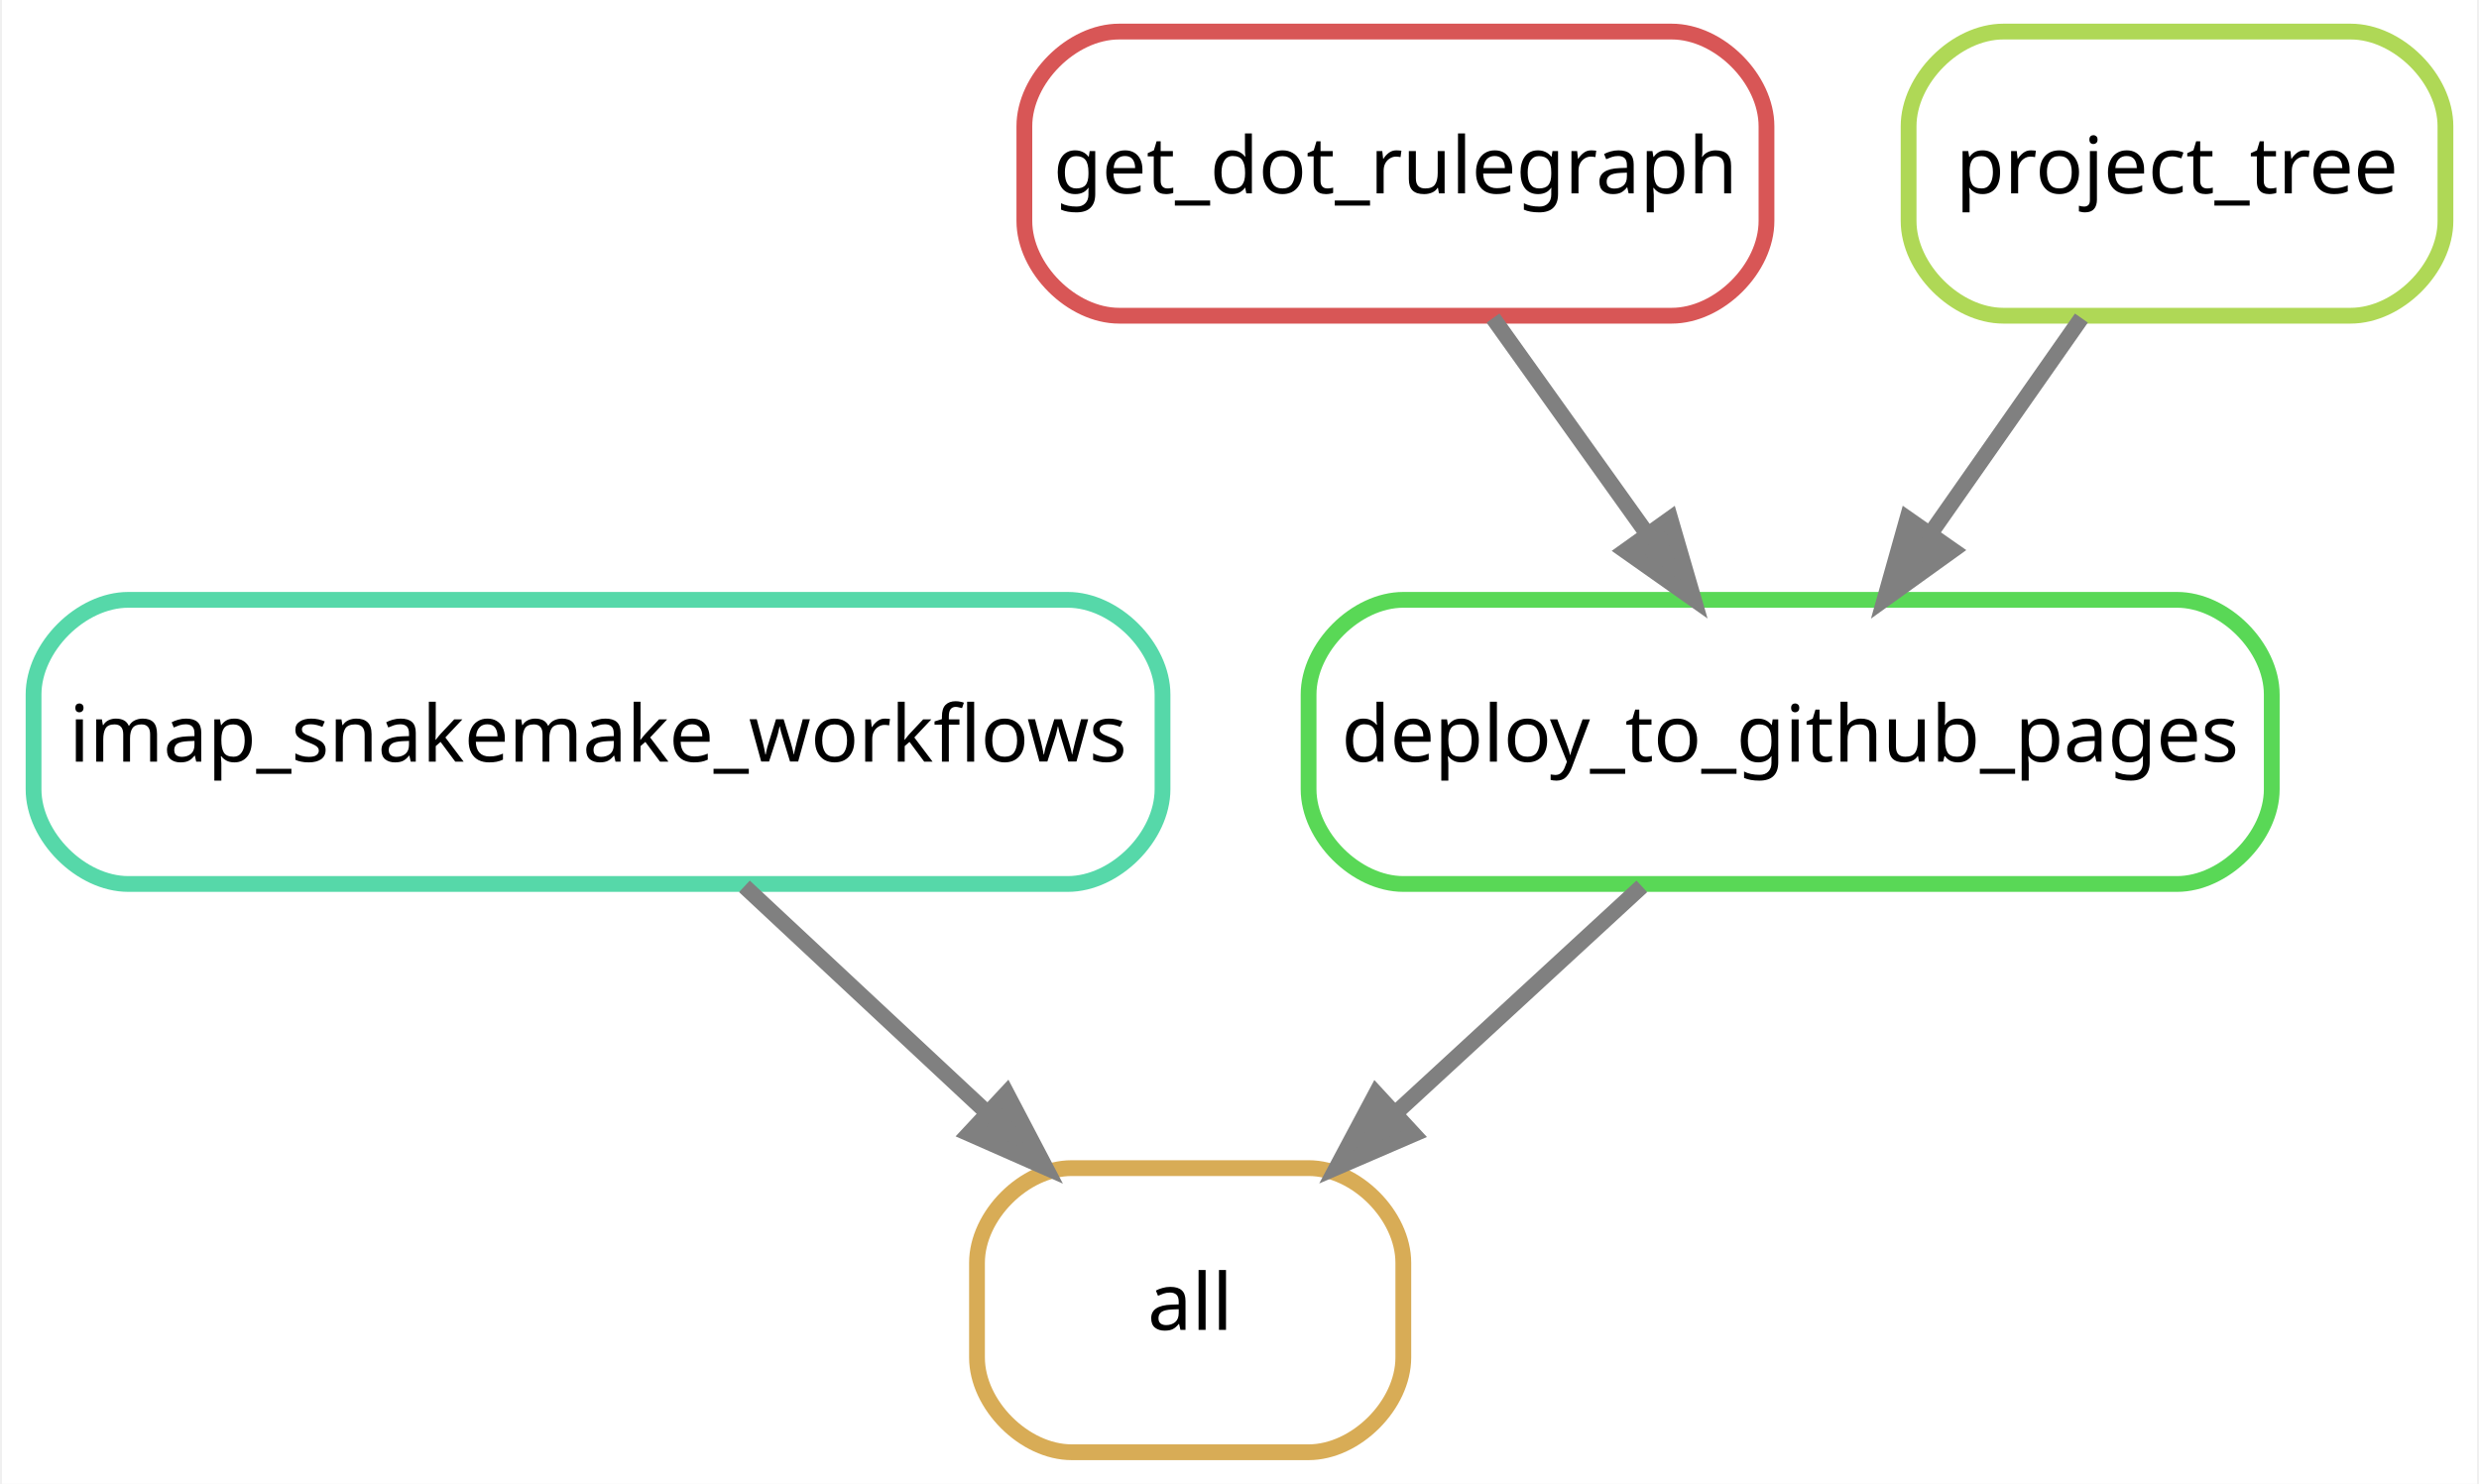
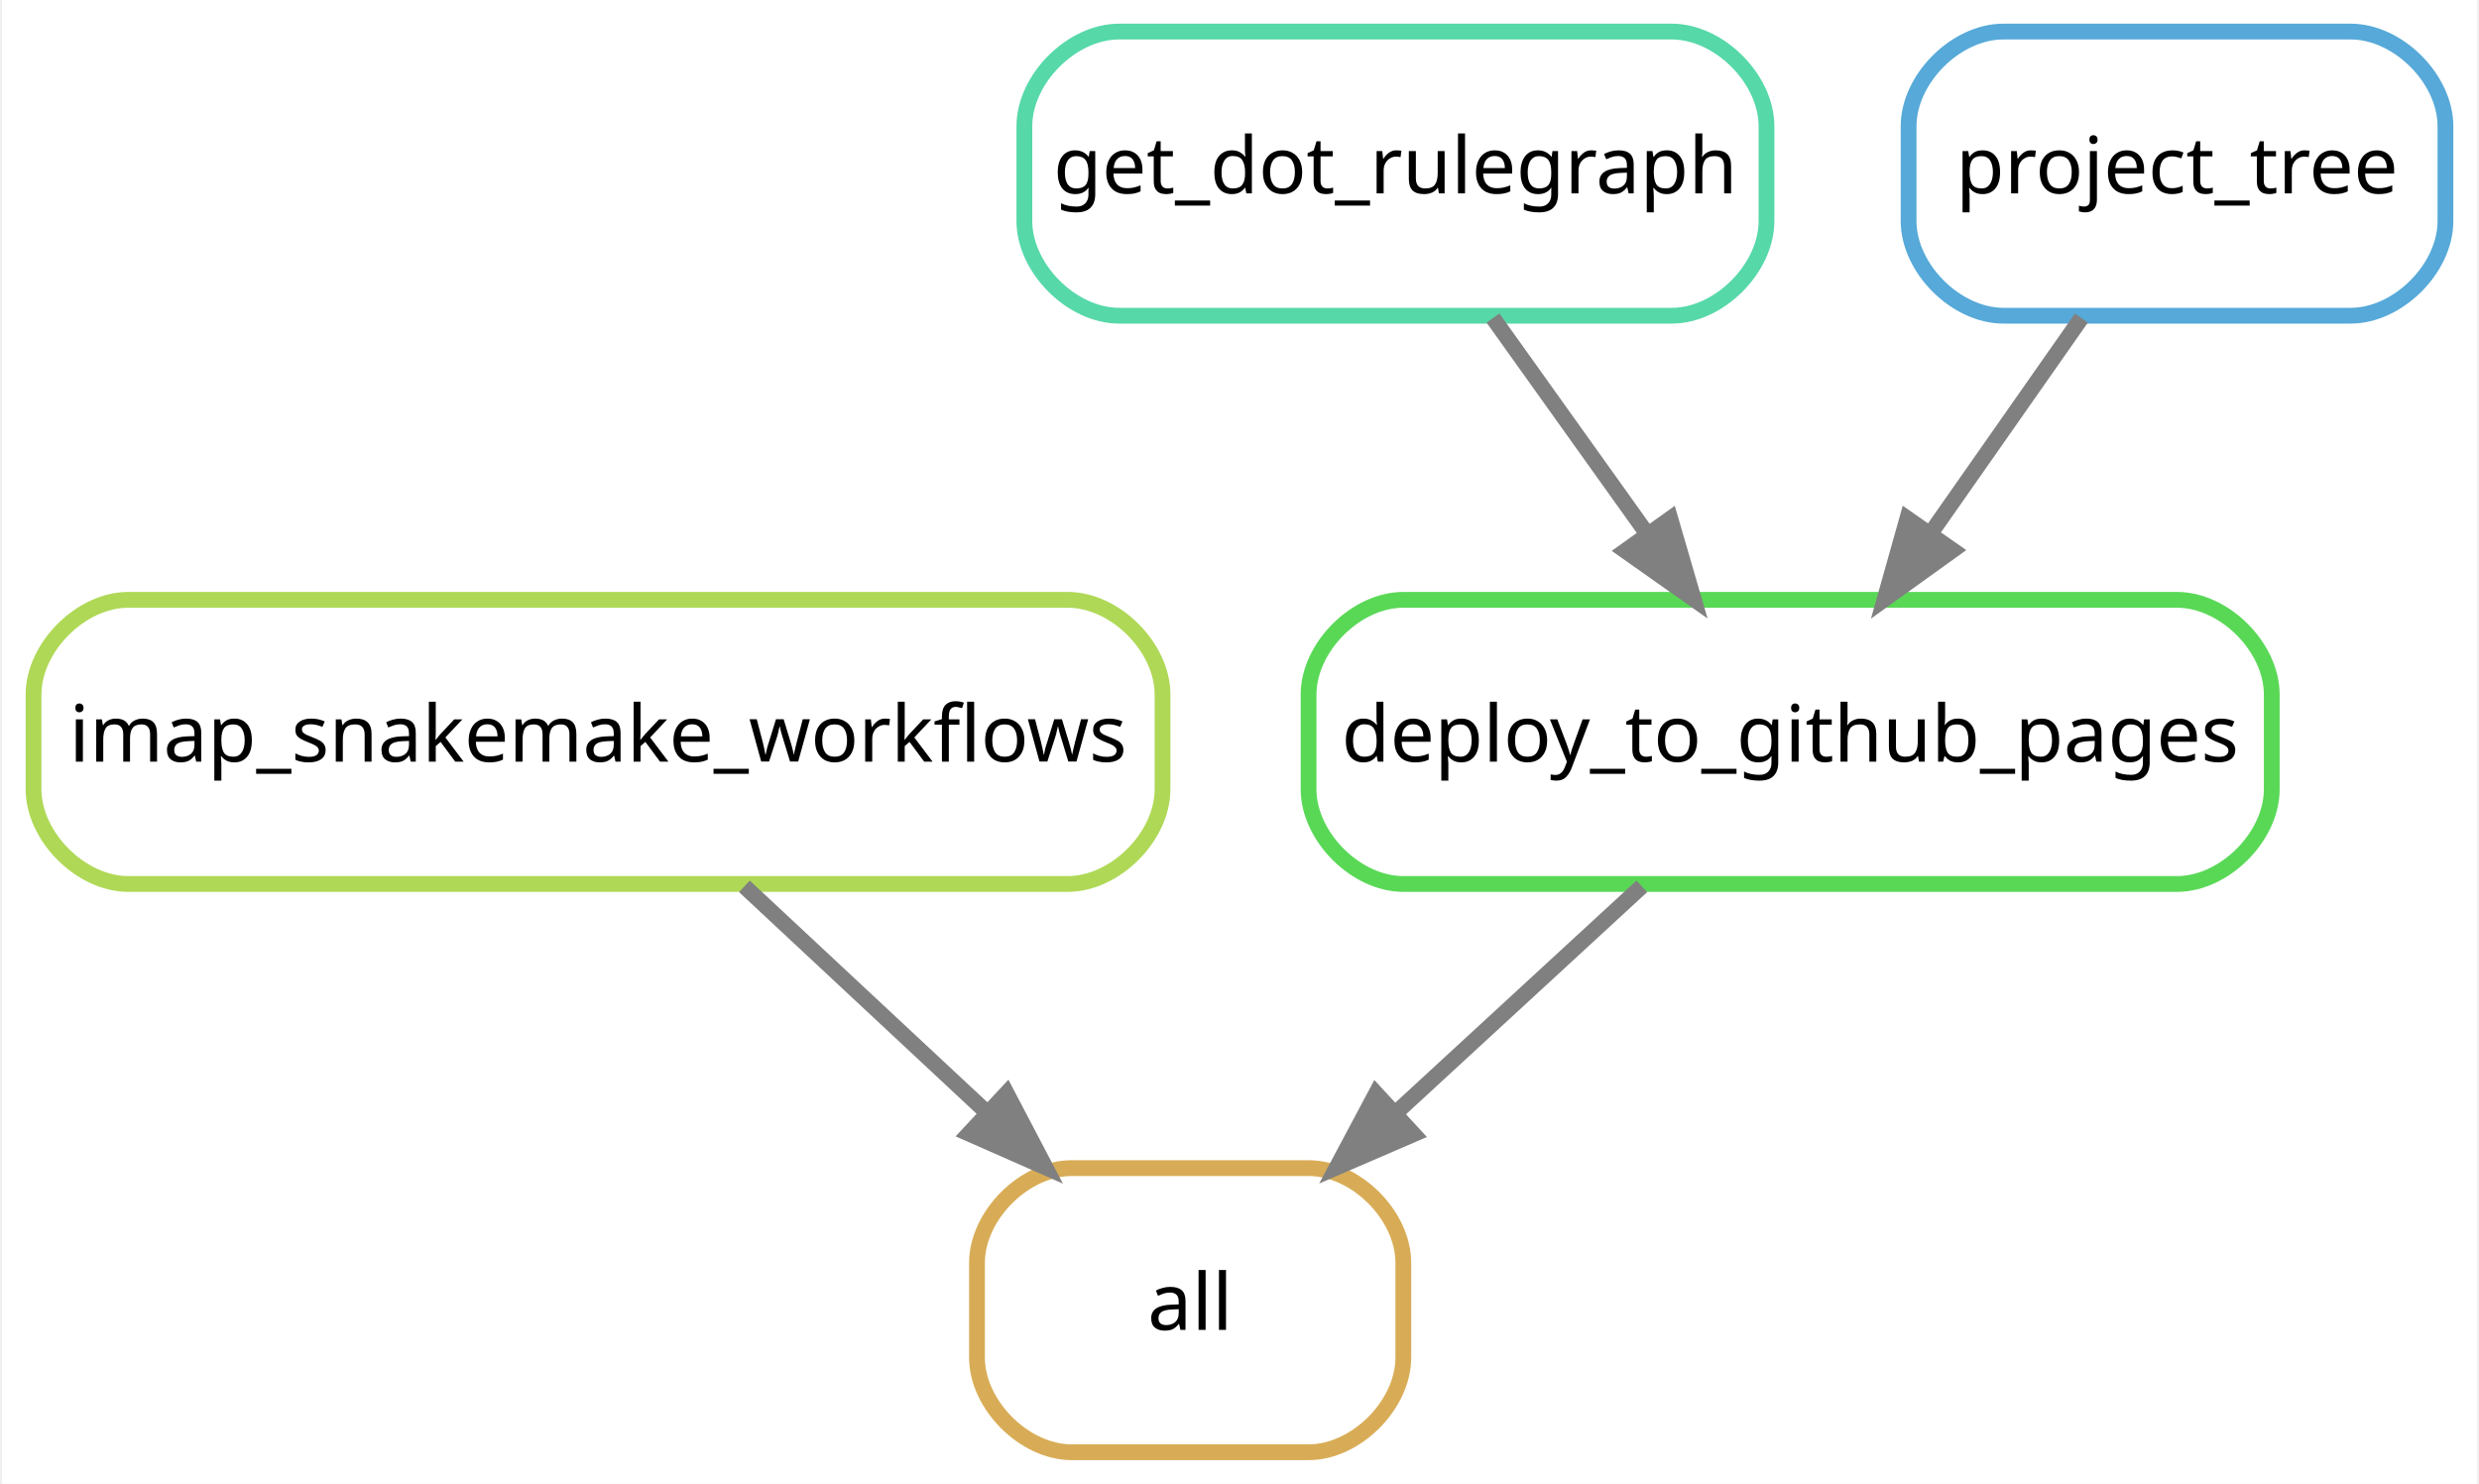
<svg xmlns="http://www.w3.org/2000/svg" width="314pt" height="188pt" viewBox="0.00 0.00 313.50 188.00">
  <g id="graph0" class="graph" transform="scale(1 1) rotate(0) translate(4 184)">
    <polygon fill="white" stroke="none" points="-4,4 -4,-184 309.5,-184 309.5,4 -4,4" />
    <g id="node1" class="node">
      <path fill="none" stroke="#d8ac56" stroke-width="2" d="M161.5,-36C161.5,-36 131.5,-36 131.5,-36 125.5,-36 119.5,-30 119.5,-24 119.5,-24 119.5,-12 119.5,-12 119.5,-6 125.5,0 131.5,0 131.5,0 161.5,0 161.5,0 167.5,0 173.5,-6 173.5,-12 173.5,-12 173.5,-24 173.5,-24 173.5,-30 167.5,-36 161.5,-36" />
      <text text-anchor="middle" x="146.5" y="-15.5" font-family="sans" font-size="10.00">all</text>
    </g>
    <g id="node2" class="node">
-       <path fill="none" stroke="#56d8a9" stroke-width="2" d="M131,-108C131,-108 12,-108 12,-108 6,-108 0,-102 0,-96 0,-96 0,-84 0,-84 0,-78 6,-72 12,-72 12,-72 131,-72 131,-72 137,-72 143,-78 143,-84 143,-84 143,-96 143,-96 143,-102 137,-108 131,-108" />
+       <path fill="none" stroke="#afd856" stroke-width="2" d="M131,-108C131,-108 12,-108 12,-108 6,-108 0,-102 0,-96 0,-96 0,-84 0,-84 0,-78 6,-72 12,-72 12,-72 131,-72 131,-72 137,-72 143,-78 143,-84 143,-84 143,-96 143,-96 143,-102 137,-108 131,-108" />
      <text text-anchor="middle" x="71.5" y="-87.5" font-family="sans" font-size="10.00">imap_snakemake_workflows</text>
    </g>
    <g id="edge1" class="edge">
      <path fill="none" stroke="grey" stroke-width="2" d="M90.04,-71.7C99.3,-63.05 110.66,-52.45 120.76,-43.03" />
      <polygon fill="grey" stroke="grey" stroke-width="2" points="123.25,-45.49 128.17,-36.1 118.48,-40.37 123.25,-45.49" />
    </g>
    <g id="node3" class="node">
      <path fill="none" stroke="#59d856" stroke-width="2" d="M271.5,-108C271.5,-108 173.5,-108 173.5,-108 167.5,-108 161.5,-102 161.5,-96 161.5,-96 161.5,-84 161.5,-84 161.5,-78 167.5,-72 173.5,-72 173.5,-72 271.5,-72 271.5,-72 277.5,-72 283.5,-78 283.5,-84 283.5,-84 283.5,-96 283.5,-96 283.5,-102 277.5,-108 271.5,-108" />
      <text text-anchor="middle" x="222.5" y="-87.5" font-family="sans" font-size="10.00">deploy_to_github_pages</text>
    </g>
    <g id="edge2" class="edge">
      <path fill="none" stroke="grey" stroke-width="2" d="M203.71,-71.7C194.33,-63.05 182.82,-52.45 172.59,-43.03" />
      <polygon fill="grey" stroke="grey" stroke-width="2" points="174.8,-40.3 165.07,-36.1 170.05,-45.45 174.8,-40.3" />
    </g>
    <g id="node4" class="node">
-       <path fill="none" stroke="#d85656" stroke-width="2" d="M207.5,-180C207.5,-180 137.5,-180 137.5,-180 131.5,-180 125.5,-174 125.5,-168 125.5,-168 125.5,-156 125.5,-156 125.5,-150 131.5,-144 137.5,-144 137.5,-144 207.5,-144 207.5,-144 213.5,-144 219.5,-150 219.5,-156 219.5,-156 219.5,-168 219.5,-168 219.5,-174 213.5,-180 207.5,-180" />
+       <path fill="none" stroke="#56d8a9" stroke-width="2" d="M207.5,-180C207.5,-180 137.5,-180 137.5,-180 131.5,-180 125.5,-174 125.5,-168 125.5,-168 125.5,-156 125.5,-156 125.5,-150 131.5,-144 137.5,-144 137.5,-144 207.5,-144 207.5,-144 213.5,-144 219.5,-150 219.5,-156 219.5,-156 219.5,-168 219.5,-168 219.5,-174 213.5,-180 207.5,-180" />
      <text text-anchor="middle" x="172.5" y="-159.5" font-family="sans" font-size="10.00">get_dot_rulegraph</text>
    </g>
    <g id="edge3" class="edge">
      <path fill="none" stroke="grey" stroke-width="2" d="M184.86,-143.7C190.73,-135.47 197.87,-125.48 204.34,-116.42" />
      <polygon fill="grey" stroke="grey" stroke-width="2" points="207.32,-118.28 210.28,-108.1 201.62,-114.21 207.32,-118.28" />
    </g>
    <g id="node5" class="node">
-       <path fill="none" stroke="#afd856" stroke-width="2" d="M293.5,-180C293.5,-180 249.5,-180 249.5,-180 243.5,-180 237.5,-174 237.5,-168 237.5,-168 237.5,-156 237.5,-156 237.5,-150 243.5,-144 249.5,-144 249.5,-144 293.5,-144 293.5,-144 299.5,-144 305.5,-150 305.5,-156 305.5,-156 305.5,-168 305.5,-168 305.5,-174 299.5,-180 293.5,-180" />
+       <path fill="none" stroke="#56a9d8" stroke-width="2" d="M293.5,-180C293.5,-180 249.5,-180 249.5,-180 243.5,-180 237.5,-174 237.5,-168 237.5,-168 237.5,-156 237.5,-156 237.5,-150 243.5,-144 249.5,-144 249.5,-144 293.5,-144 293.5,-144 299.5,-144 305.5,-150 305.5,-156 305.5,-156 305.5,-168 305.5,-168 305.5,-174 299.5,-180 293.5,-180" />
      <text text-anchor="middle" x="271.5" y="-159.5" font-family="sans" font-size="10.00">project_tree</text>
    </g>
    <g id="edge4" class="edge">
      <path fill="none" stroke="grey" stroke-width="2" d="M259.39,-143.7C253.63,-135.47 246.64,-125.48 240.29,-116.42" />
      <polygon fill="grey" stroke="grey" stroke-width="2" points="243.08,-114.29 234.47,-108.1 237.34,-118.3 243.08,-114.29" />
    </g>
  </g>
</svg>
